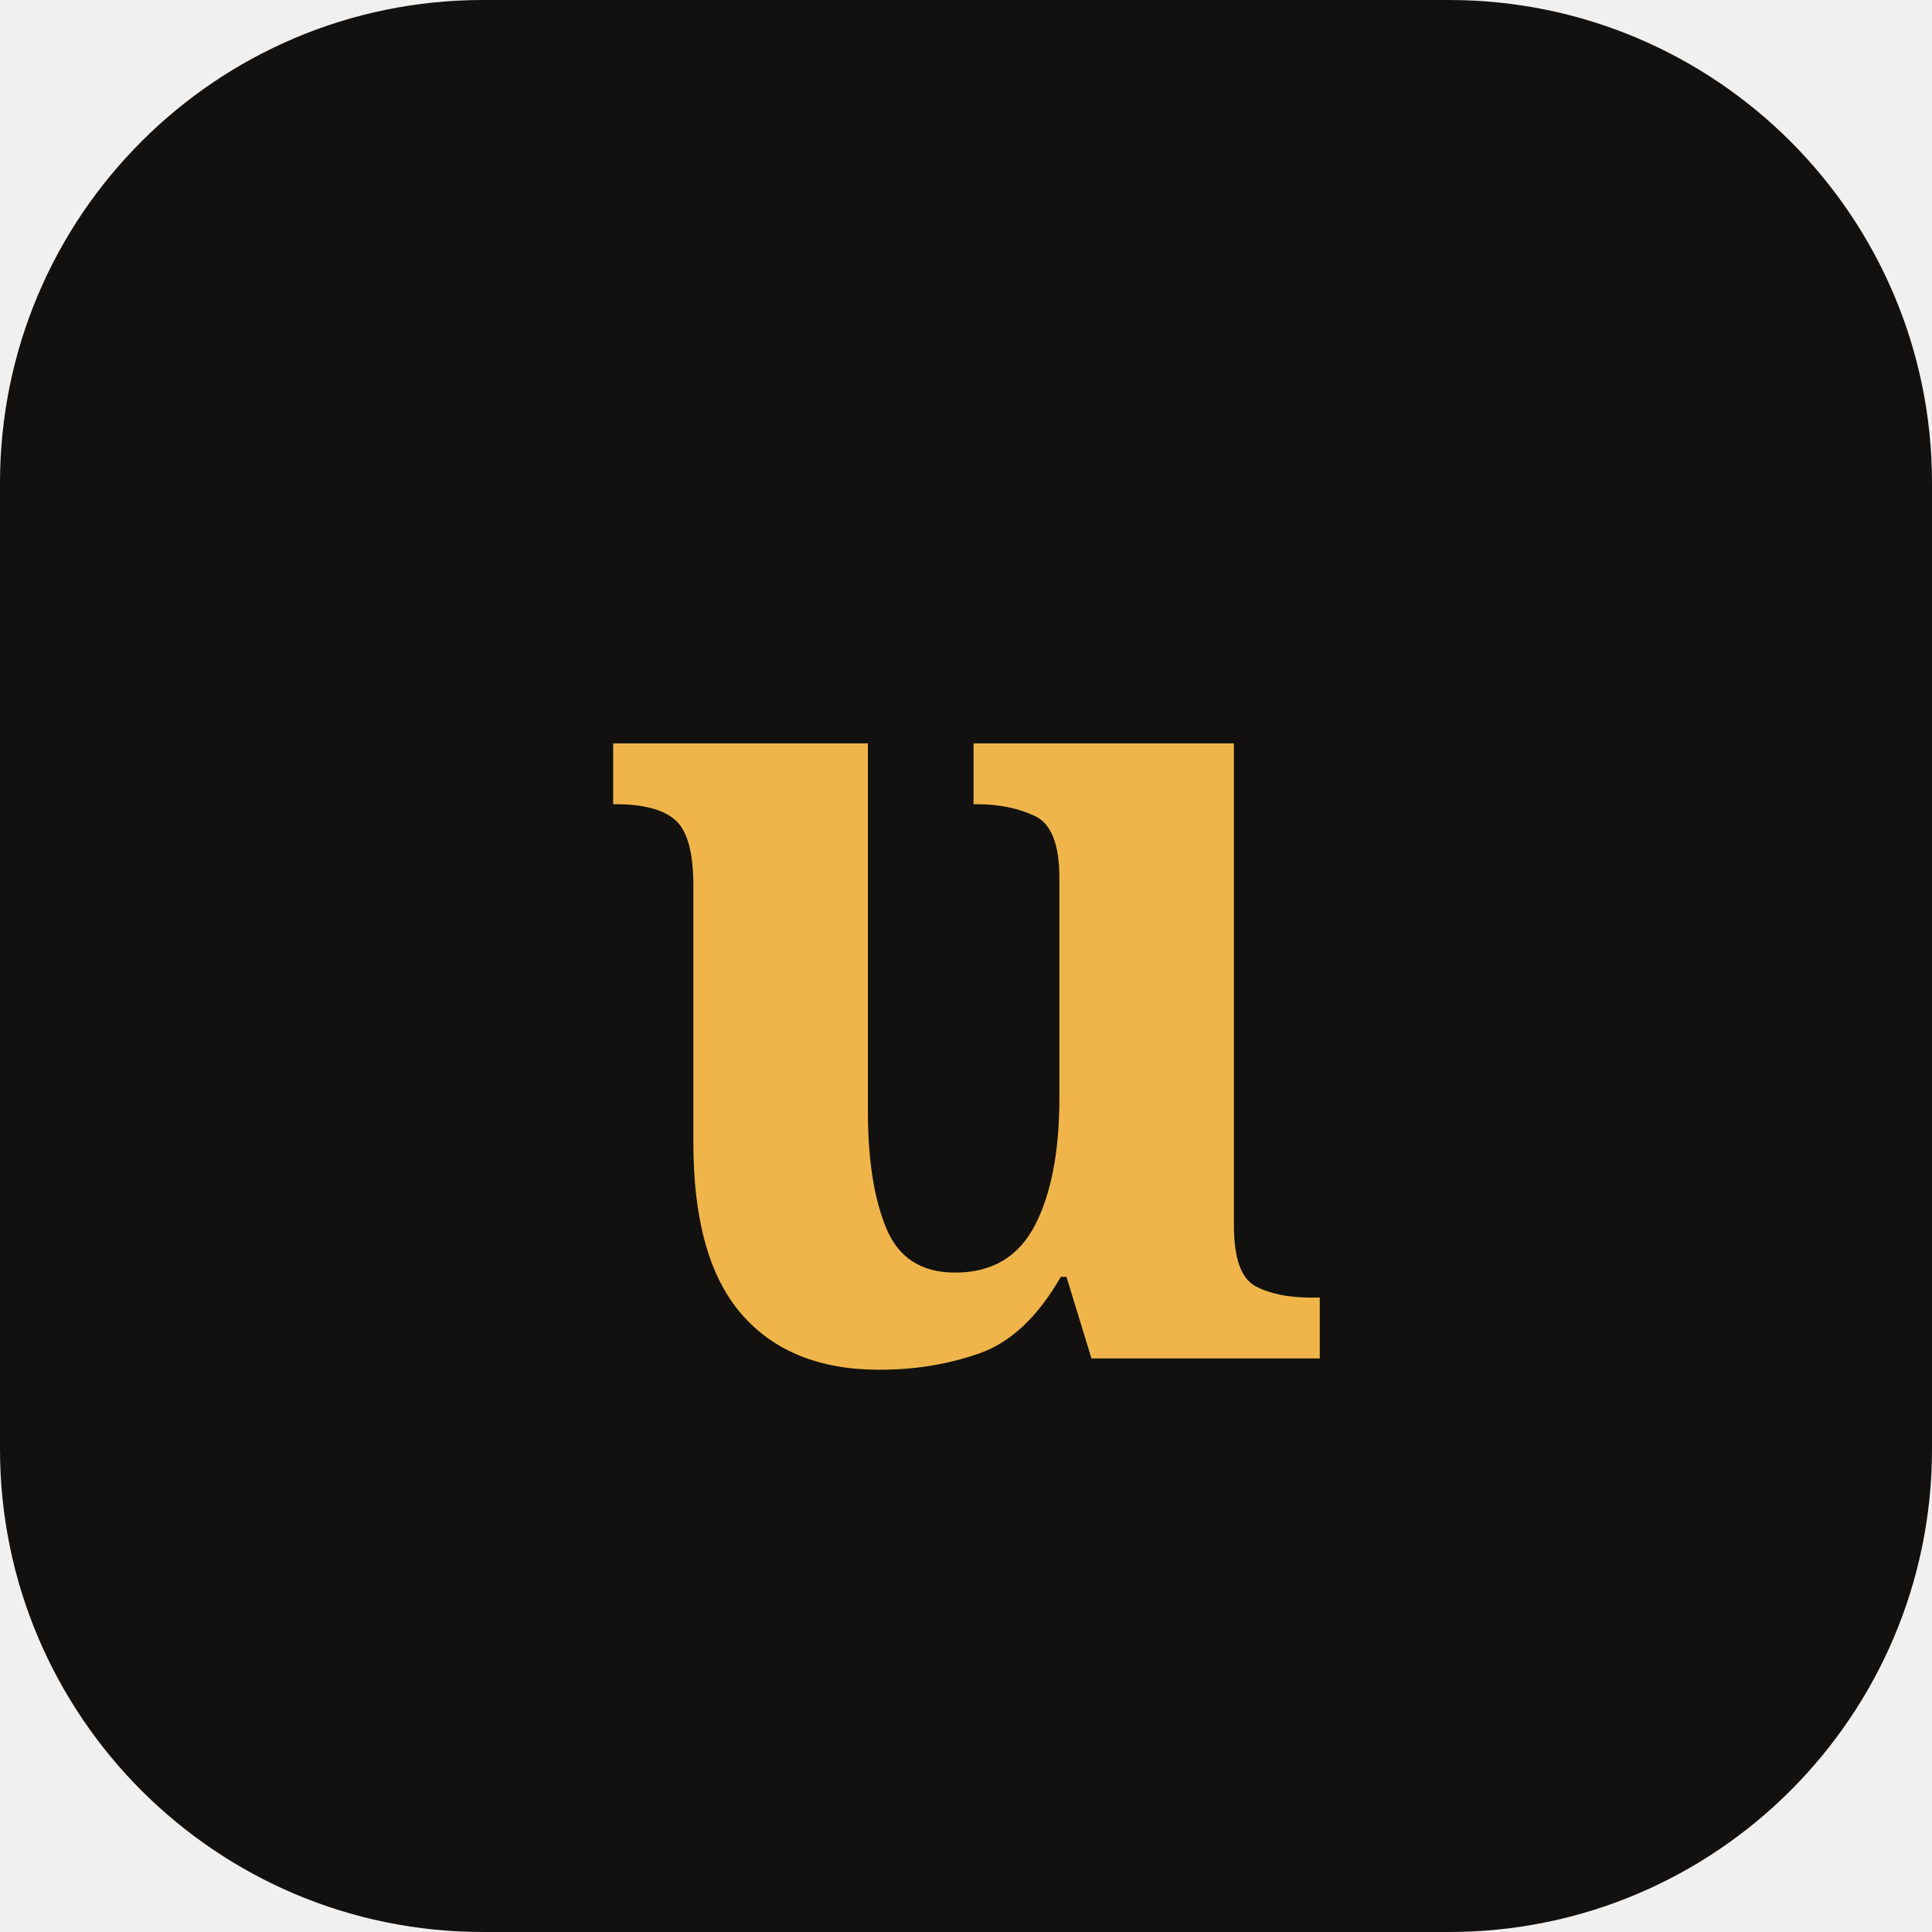
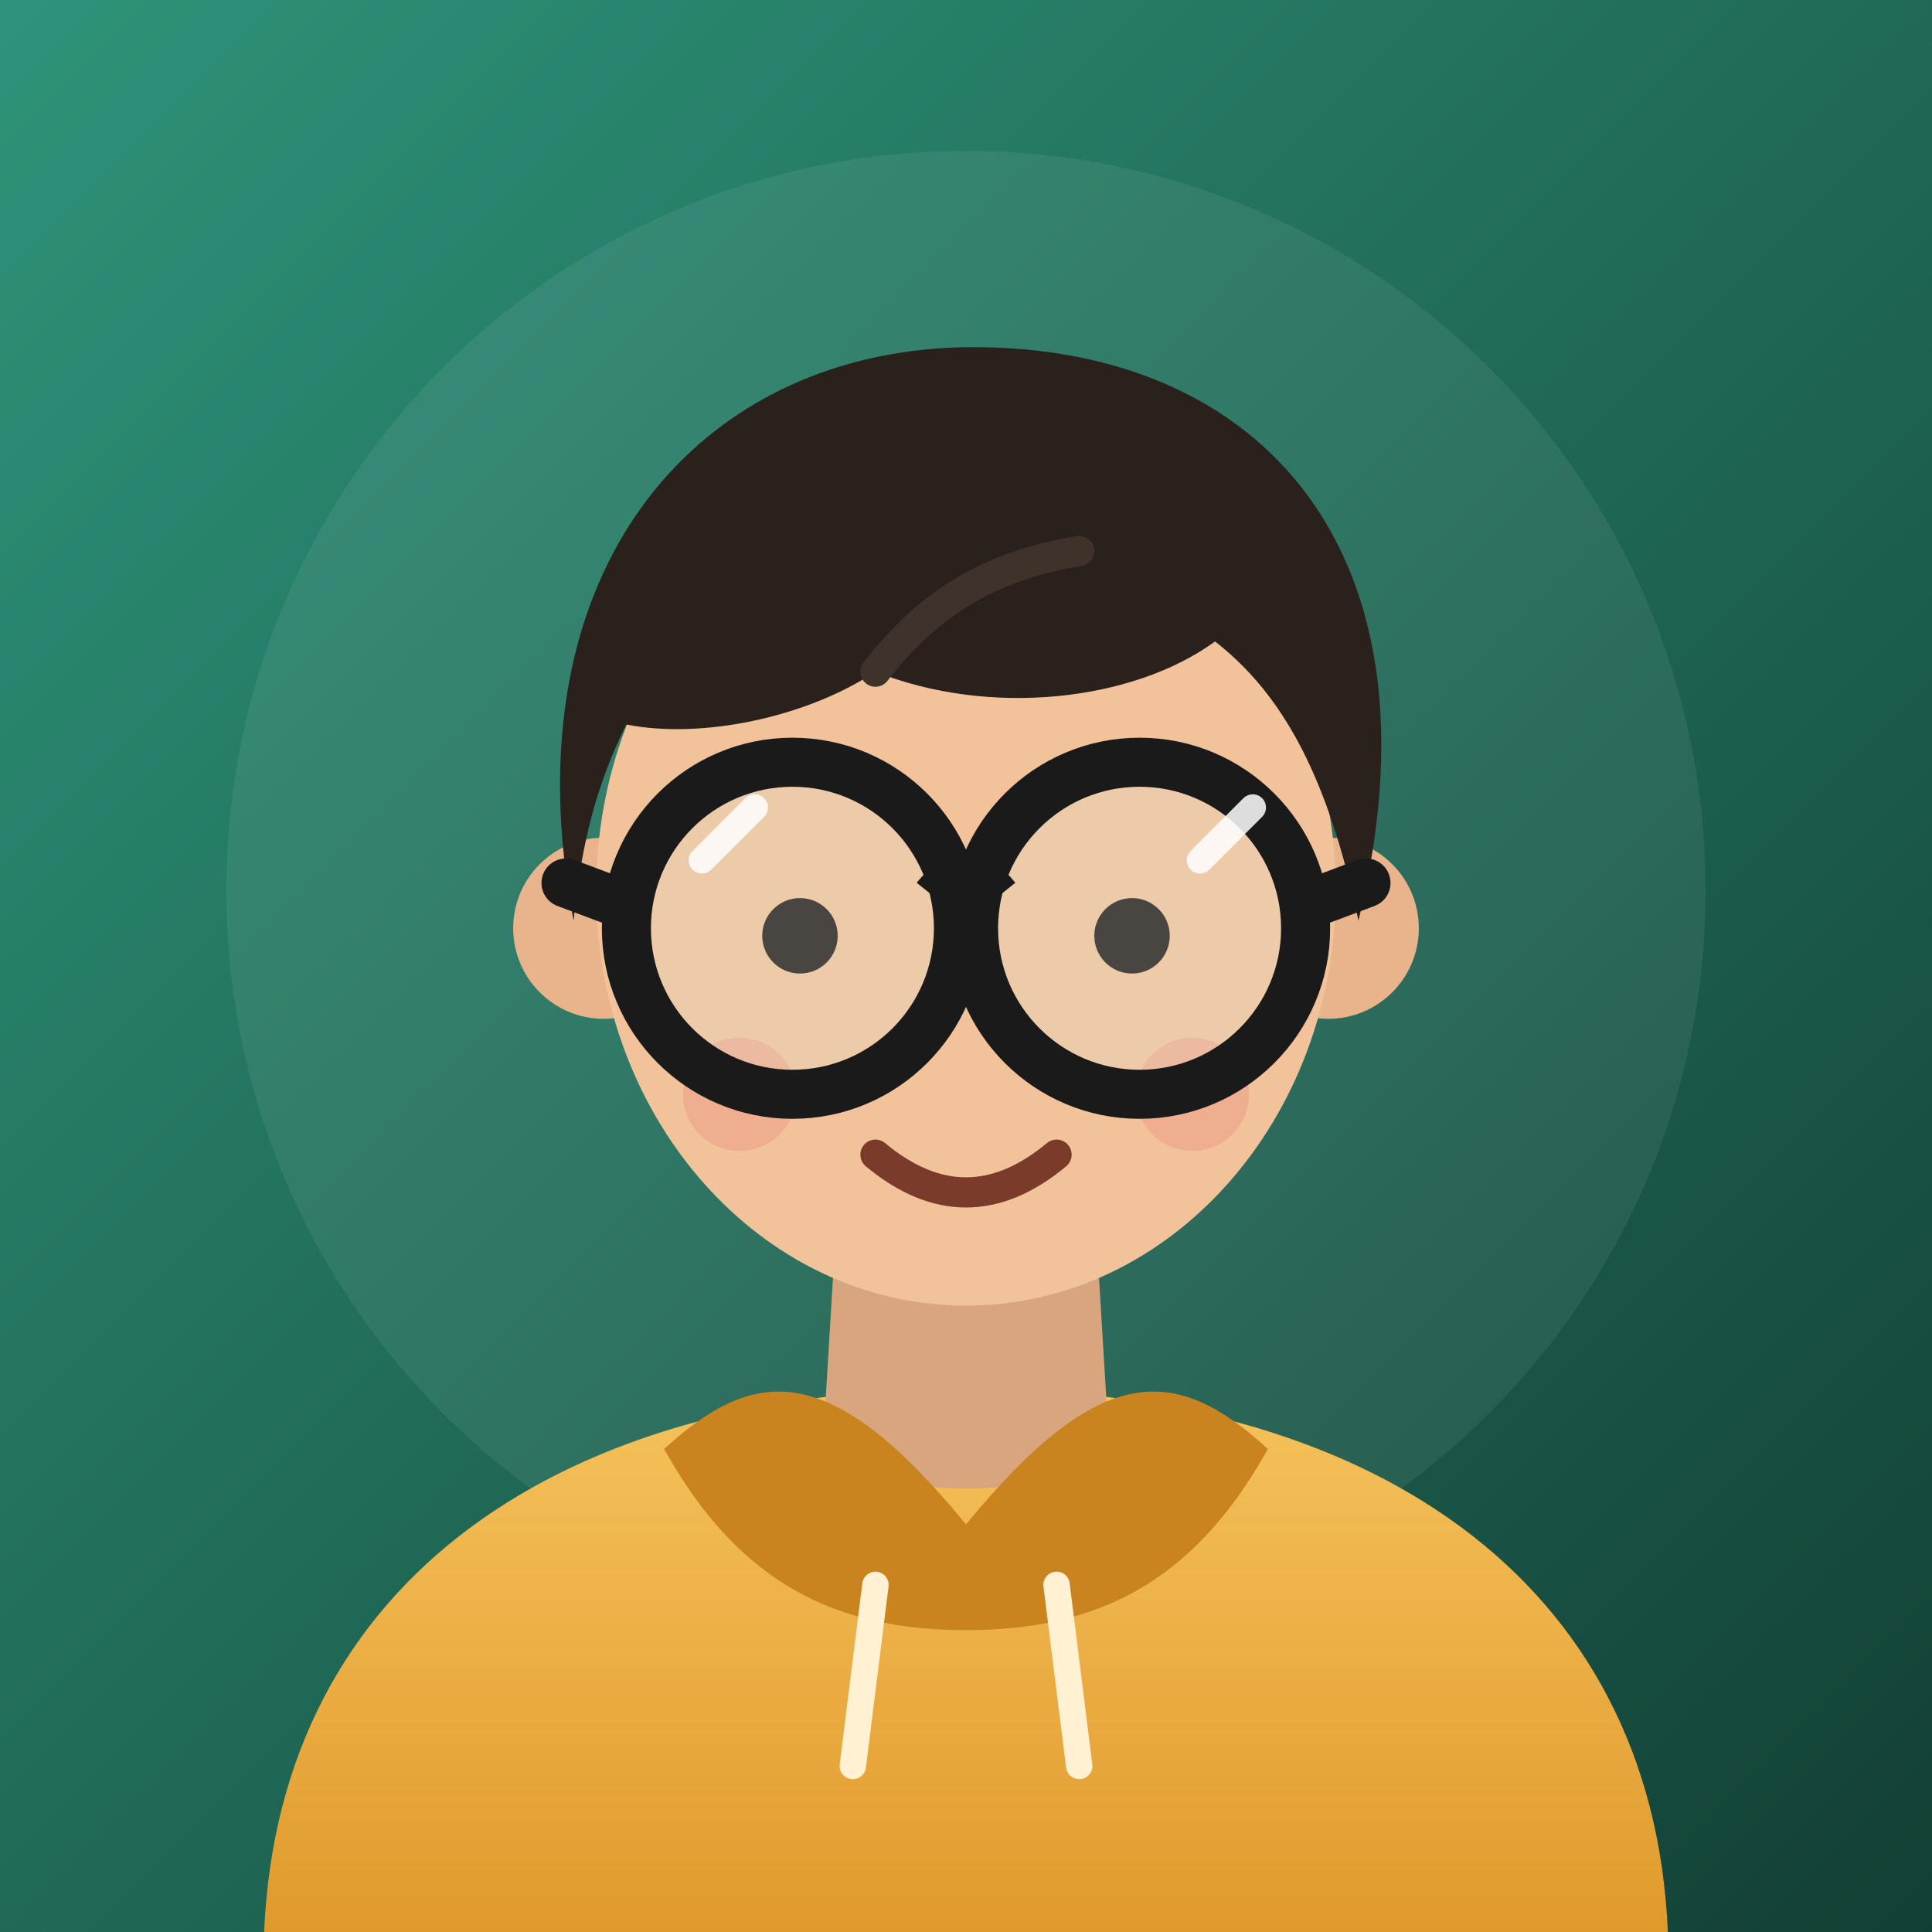
- <svg xmlns="http://www.w3.org/2000/svg" viewBox="0 0 64 64">
-   <rect width="64" height="64" rx="16" fill="#12110f" />
-   <text x="32" y="45" text-anchor="middle" font-family="Georgia,serif" font-size="38" font-weight="800" fill="#f0b54a">u</text>
+ <svg xmlns="http://www.w3.org/2000/svg" viewBox="0 0 512 512">
+   <defs>
+     <linearGradient id="bg" x1="0" y1="0" x2="1" y2="1">
+       <stop offset="0" stop-color="#2E9479" />
+       <stop offset="1" stop-color="#123F35" />
+     </linearGradient>
+     <linearGradient id="hood" x1="0" y1="0" x2="0" y2="1">
+       <stop offset="0" stop-color="#F6C25C" />
+       <stop offset="1" stop-color="#E09A2C" />
+     </linearGradient>
+   </defs>
+   <rect width="512" height="512" fill="url(#bg)" />
+   <circle cx="256" cy="236" r="196" fill="#ffffff" opacity="0.07" />
+   <path d="M70 512 C 74 418 150 368 256 368 C 362 368 438 418 442 512 Z" fill="url(#hood)" />
+   <path d="M222 318 L290 318 L294 384 C 276 398 236 398 218 384 Z" fill="#D9A57E" />
+   <path d="M176 384 C 200 362 220 360 256 404 C 292 360 312 362 336 384 C 316 420 290 432 256 432 C 222 432 196 420 176 384 Z" fill="#C9831F" />
+   <path d="M232 420 L226 468 M280 420 L286 468" stroke="#FFF1D2" stroke-width="7" stroke-linecap="round" />
+   <circle cx="160" cy="246" r="24" fill="#E9B48B" />
+   <circle cx="352" cy="246" r="24" fill="#E9B48B" />
+   <ellipse cx="256" cy="236" rx="98" ry="110" fill="#F2C39B" />
+   <path d="M152 244 C 134 150 186 92 258 92 C 334 92 384 146 360 244 C 352 206 340 184 322 170 C 300 186 262 190 232 178 C 214 190 186 196 166 192 C 158 208 154 224 152 244 Z" fill="#2A211D" />
+   <path d="M232 178 C 246 160 262 150 286 146" stroke="#3E322B" stroke-width="8" fill="none" stroke-linecap="round" />
+   <circle cx="196" cy="290" r="15" fill="#EE9C86" opacity="0.55" />
+   <circle cx="316" cy="290" r="15" fill="#EE9C86" opacity="0.55" />
+   <circle cx="212" cy="248" r="10" fill="#2A211D" />
+   <circle cx="300" cy="248" r="10" fill="#2A211D" />
+   <g stroke="#1A1A1A" stroke-width="13" stroke-linejoin="round">
+     <circle cx="210" cy="246" r="44" fill="#D8F2EC" fill-opacity="0.18" />
+     <circle cx="302" cy="246" r="44" fill="#D8F2EC" fill-opacity="0.18" />
+     <path d="M248 238 Q 256 228 264 238" fill="none" />
+     <path d="M166 240 L150 234 M346 240 L362 234" fill="none" stroke-linecap="round" />
+   </g>
+   <path d="M186 228 L200 214 M318 228 L332 214" stroke="#ffffff" stroke-width="7" stroke-linecap="round" opacity="0.85" />
+   <path d="M232 306 Q 256 326 280 306" stroke="#7A3B2A" stroke-width="8" fill="none" stroke-linecap="round" />
</svg>
